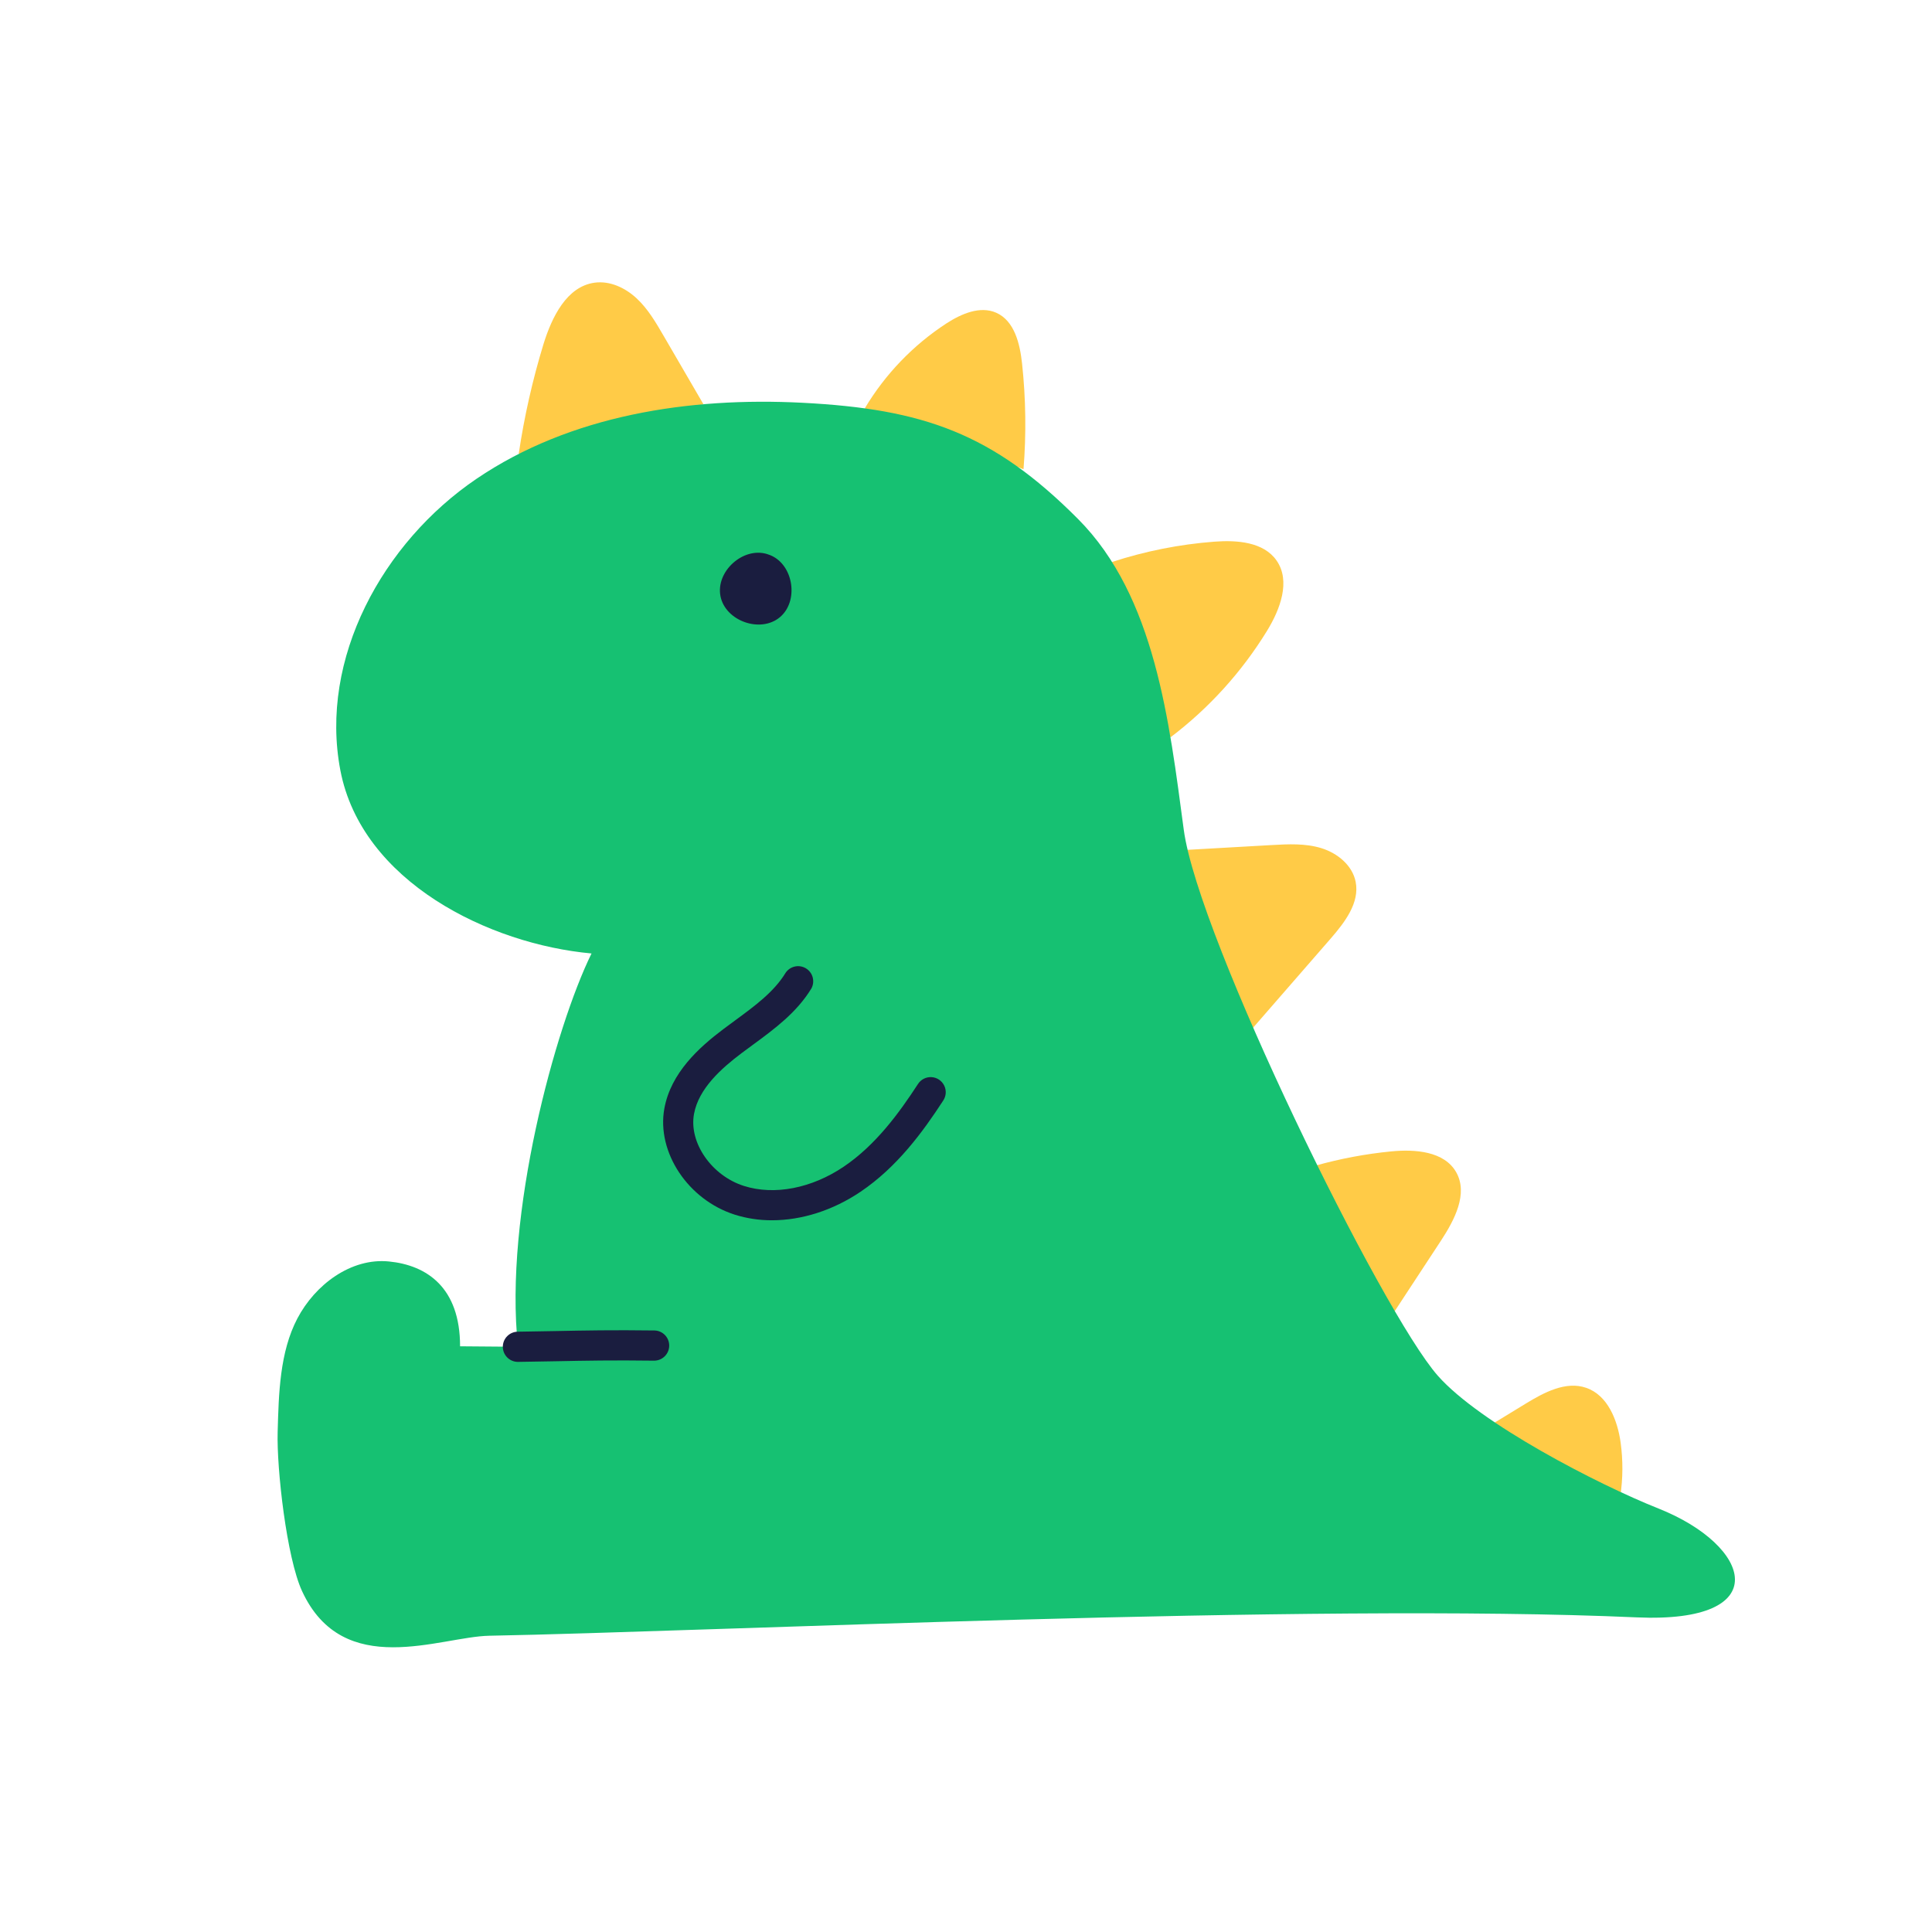
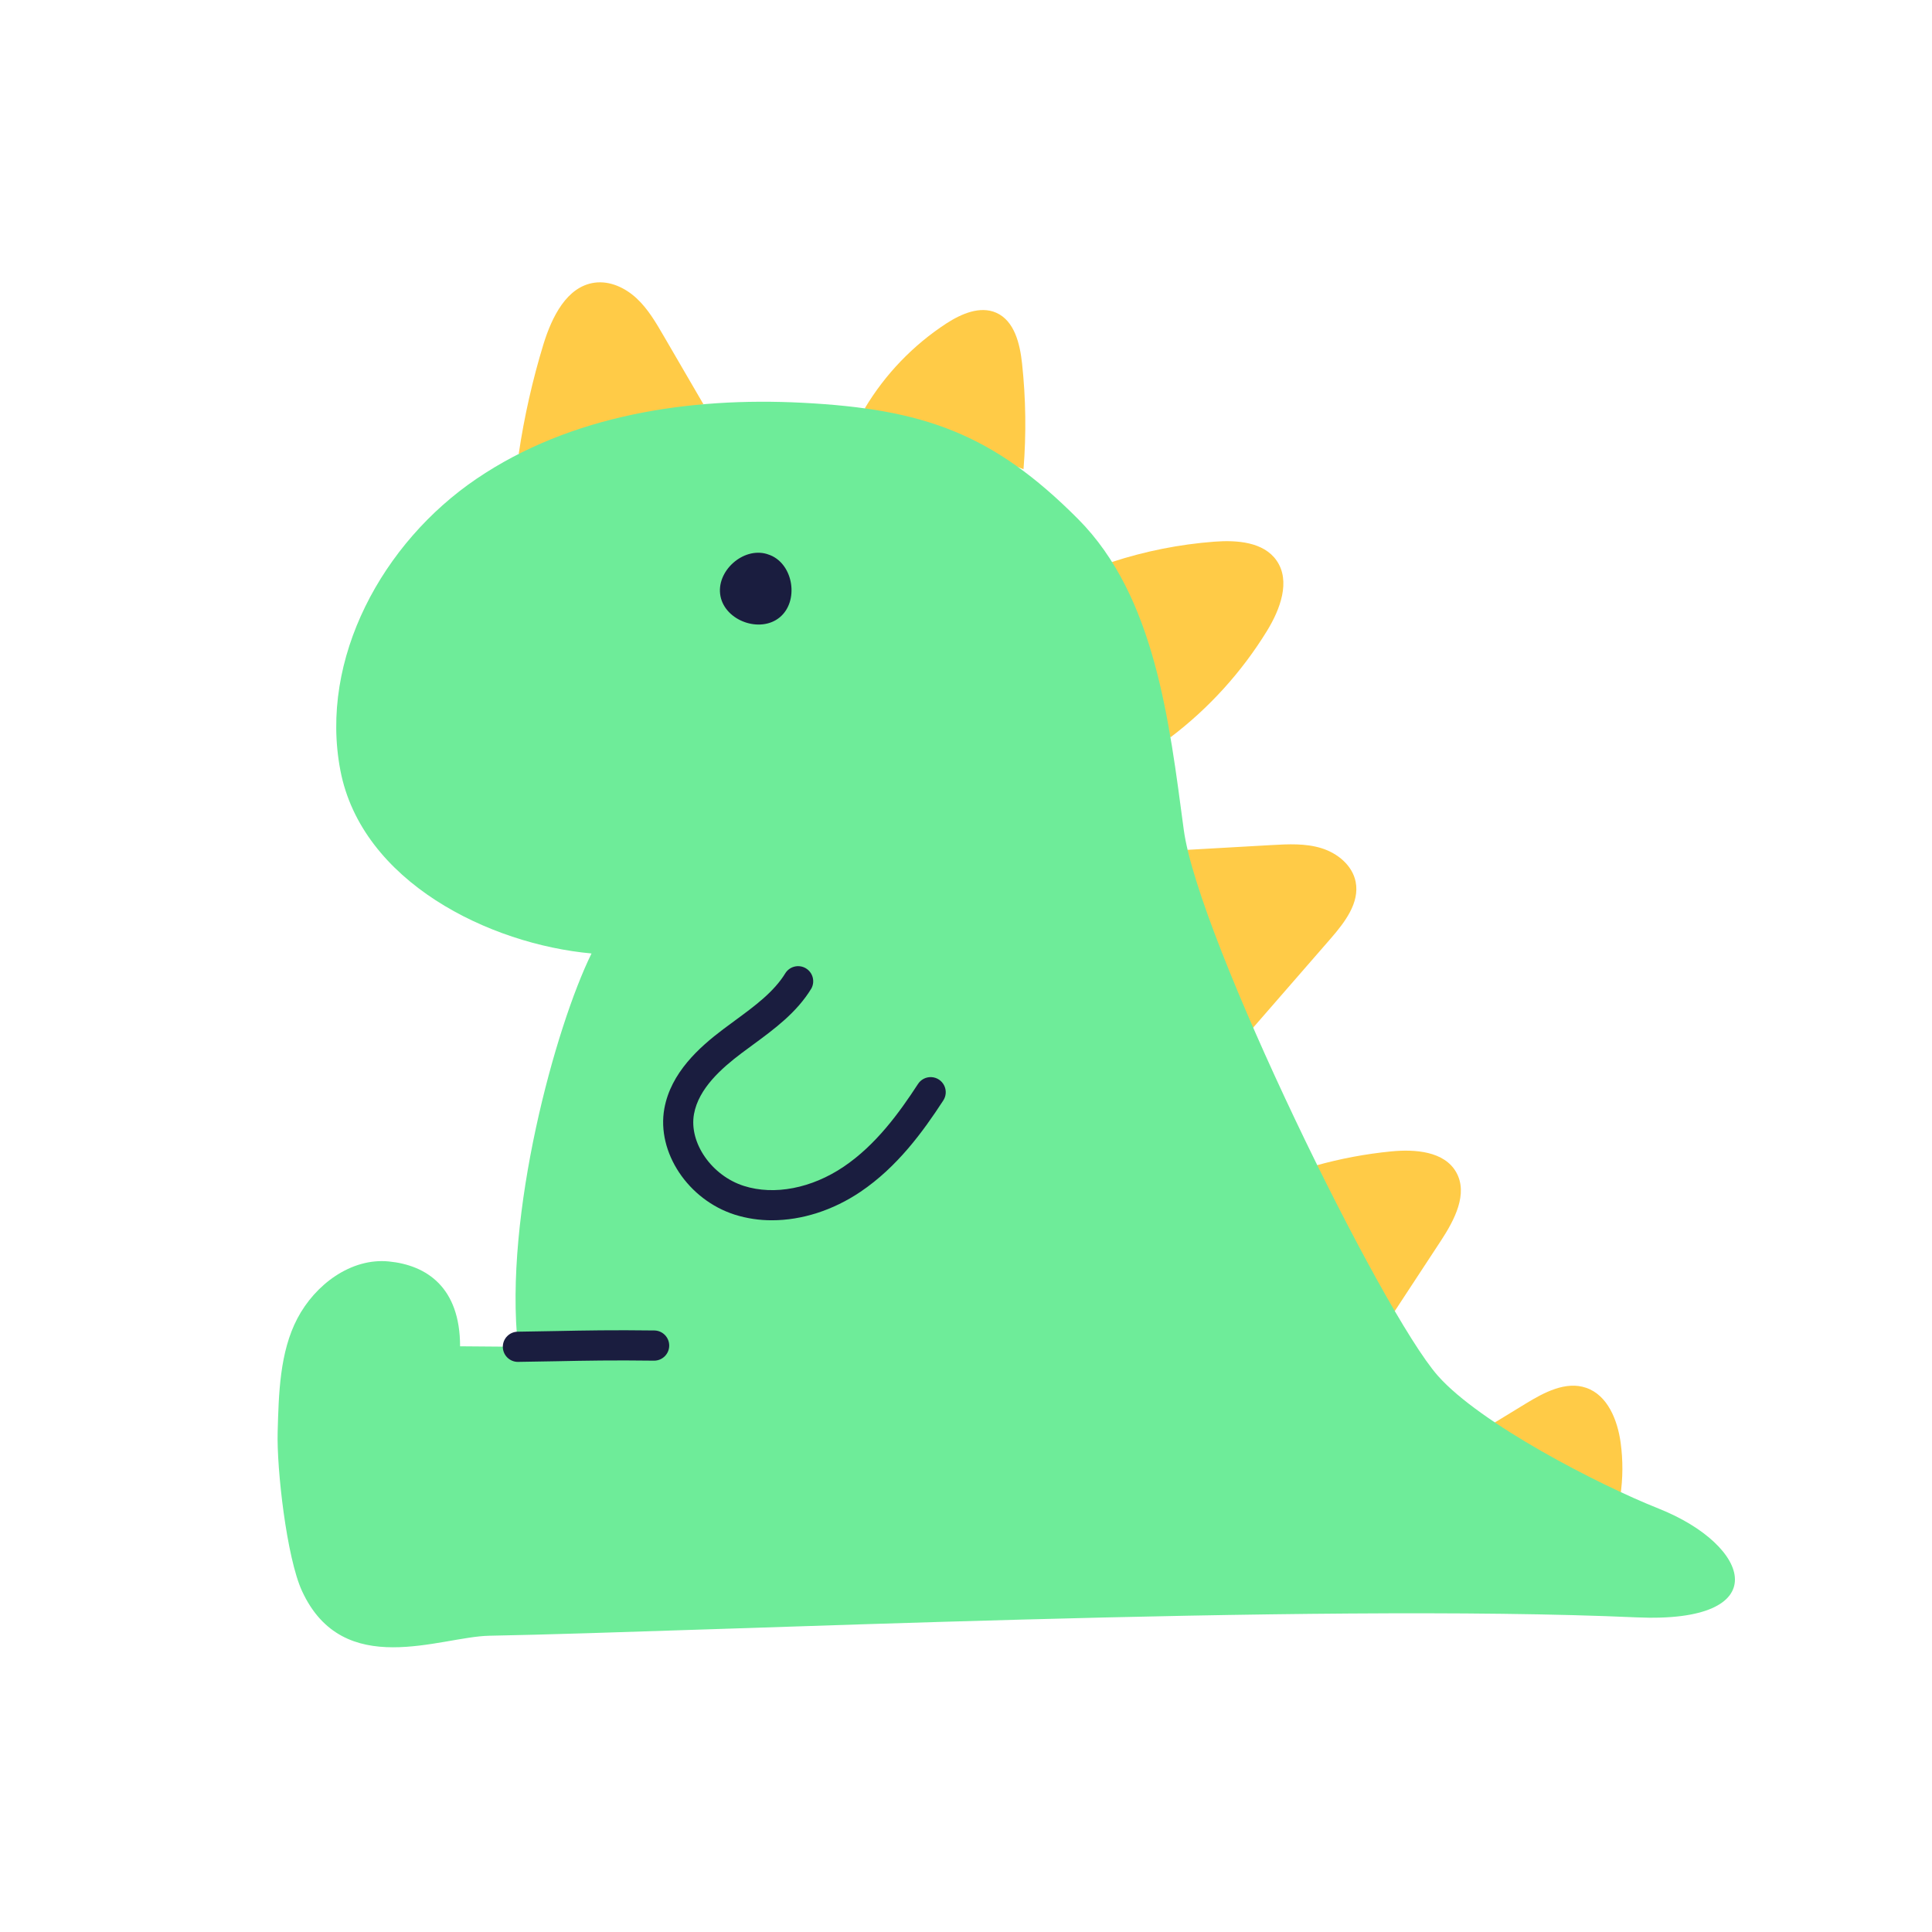
<svg xmlns="http://www.w3.org/2000/svg" viewBox="0 0 2024.85 2024.85">
  <rect width="2024.85" height="2024.85" fill="none" />
  <path d="M667.22,312.69c-11.87-11.06-28-18.62-44.08-16.42-29.24,4-44.76,36.1-53.51,64.29a793.17,793.17,0,0,0-26,115.19c0,1.39,193.6-52.09,193.6-52.09C723.7,400.3,709.06,375.33,695.53,352,687.4,338,679.08,323.72,667.22,312.69Z" fill="#ffcb47" />
  <path d="M1044.13,327.78c-17-7.48-36.52,1.07-52.12,11.1A274.33,274.33,0,0,0,906.32,428l166.38,63.79a592.27,592.27,0,0,0-1.53-110.92C1068.92,360.14,1063.17,336.22,1044.13,327.78Z" fill="#ffcb47" />
  <path d="M1327.87,661.23c13.78-22.43,25.07-52.14,10.07-73.74-13.62-19.57-41.47-21.59-65.24-19.79A457,457,0,0,0,1165.43,589l61.27,183.79A407.71,407.71,0,0,0,1327.87,661.23Z" fill="#ffcb47" />
  <path d="M1420.81,924.18c-3.42-17.24-19-30-35.8-35.21s-34.8-4.29-52.35-3.29c-29.32,1.64-58.71,3.3-88,5-5,72.39,23.84,132.6,67.94,187.25q41.1-47.21,82.16-94.41C1409.46,966.56,1425.16,946.16,1420.81,924.18Z" fill="#ffcb47" />
  <path d="M1458,1206.74a458.26,458.26,0,0,0-79.26,14.91l81.37,155,50.1-76.35c14.17-21.61,28.7-49.2,16-71.69C1513.74,1206.58,1483.19,1204.26,1458,1206.74Z" fill="#ffcb47" />
  <path d="M1698.5,1511.82c-3.27-23.56-13.58-49.52-36.06-57.29-21.46-7.4-44.28,4.87-63.68,16.72q-17.65,10.76-35.29,21.55L1698.19,1568A197.93,197.93,0,0,0,1698.5,1511.82Z" fill="#ffcb47" />
-   <path d="M482.19,1411c0-61.63-34.84-85-74.61-88.92s-77.3,24.32-95.89,59.7S292.13,1460.75,291,1500.7c-1.12,38.55,9.41,131.86,25.57,166.87,43.25,93.7,144.76,47.72,196.3,46.78,226.77-4.16,859.57-34.56,1202.39-19.25,146.17,6.52,121-75.1,22.94-114.08-63.29-25.15-187-89.06-231.21-139.1-59-66.78-251.08-458.55-266.32-572.19s-29.92-244.53-110.81-325.79C1040.4,454.08,967.61,428.64,841,422.12,722.14,416,597.89,435,499.42,501.81s-165,188.58-142.71,305.48,156.2,182.32,263.25,192c-37.76,76.71-92.1,274.3-77.05,412.2Z" fill="#16c172" />
+   <path d="M482.19,1411c0-61.63-34.84-85-74.61-88.92s-77.3,24.32-95.89,59.7S292.13,1460.75,291,1500.7c-1.12,38.55,9.41,131.86,25.57,166.87,43.25,93.7,144.76,47.72,196.3,46.78,226.77-4.16,859.57-34.56,1202.39-19.25,146.17,6.52,121-75.1,22.94-114.08-63.29-25.15-187-89.06-231.21-139.1-59-66.78-251.08-458.55-266.32-572.19s-29.92-244.53-110.81-325.79C1040.4,454.08,967.61,428.64,841,422.12,722.14,416,597.89,435,499.42,501.81s-165,188.58-142.71,305.48,156.2,182.32,263.25,192c-37.76,76.71-92.1,274.3-77.05,412.2Z" fill="#6eec99" />
  <path d="M807.48,581.94l-3.57-1.28C778.67,573,750,599,755.11,624.88s41.6,38.93,62,22.21S831.85,592.05,807.48,581.94Z" fill="#1a1d3f" />
  <path d="M809.06,1278.92a128.47,128.47,0,0,1-38.8-5.82c-49.08-15.56-82.25-65.45-74-111.21,6.82-37.64,36.57-64.24,61.73-83.21,4-3,8.08-6,12.16-9,21.13-15.51,41.08-30.15,53.2-50.1a15.82,15.82,0,0,1,27,16.43c-15.38,25.31-38.84,42.52-61.52,59.17-4,2.92-7.93,5.82-11.84,8.76-20.55,15.51-44.77,36.75-49.64,63.6-5.47,30.15,18.52,64.68,52.38,75.41,31.82,10.09,70.91,2.53,104.56-20.21s58.14-56.44,77.66-86.41a15.82,15.82,0,1,1,26.51,17.26c-21.24,32.63-48.13,69.47-86.46,95.37C873,1268.59,840.18,1278.92,809.06,1278.92Z" fill="#1a1d3f" />
  <path d="M542.91,1427.34a15.82,15.82,0,0,1-.19-31.64c14.37-.18,27.43-.44,40.06-.69,30.43-.6,59.17-1.17,103.26-.59a15.82,15.82,0,0,1-.2,31.63h-.21c-43.57-.57-72.06,0-102.22.6-12.69.25-25.82.51-40.3.68Z" fill="#1a1d3f" />
</svg>
